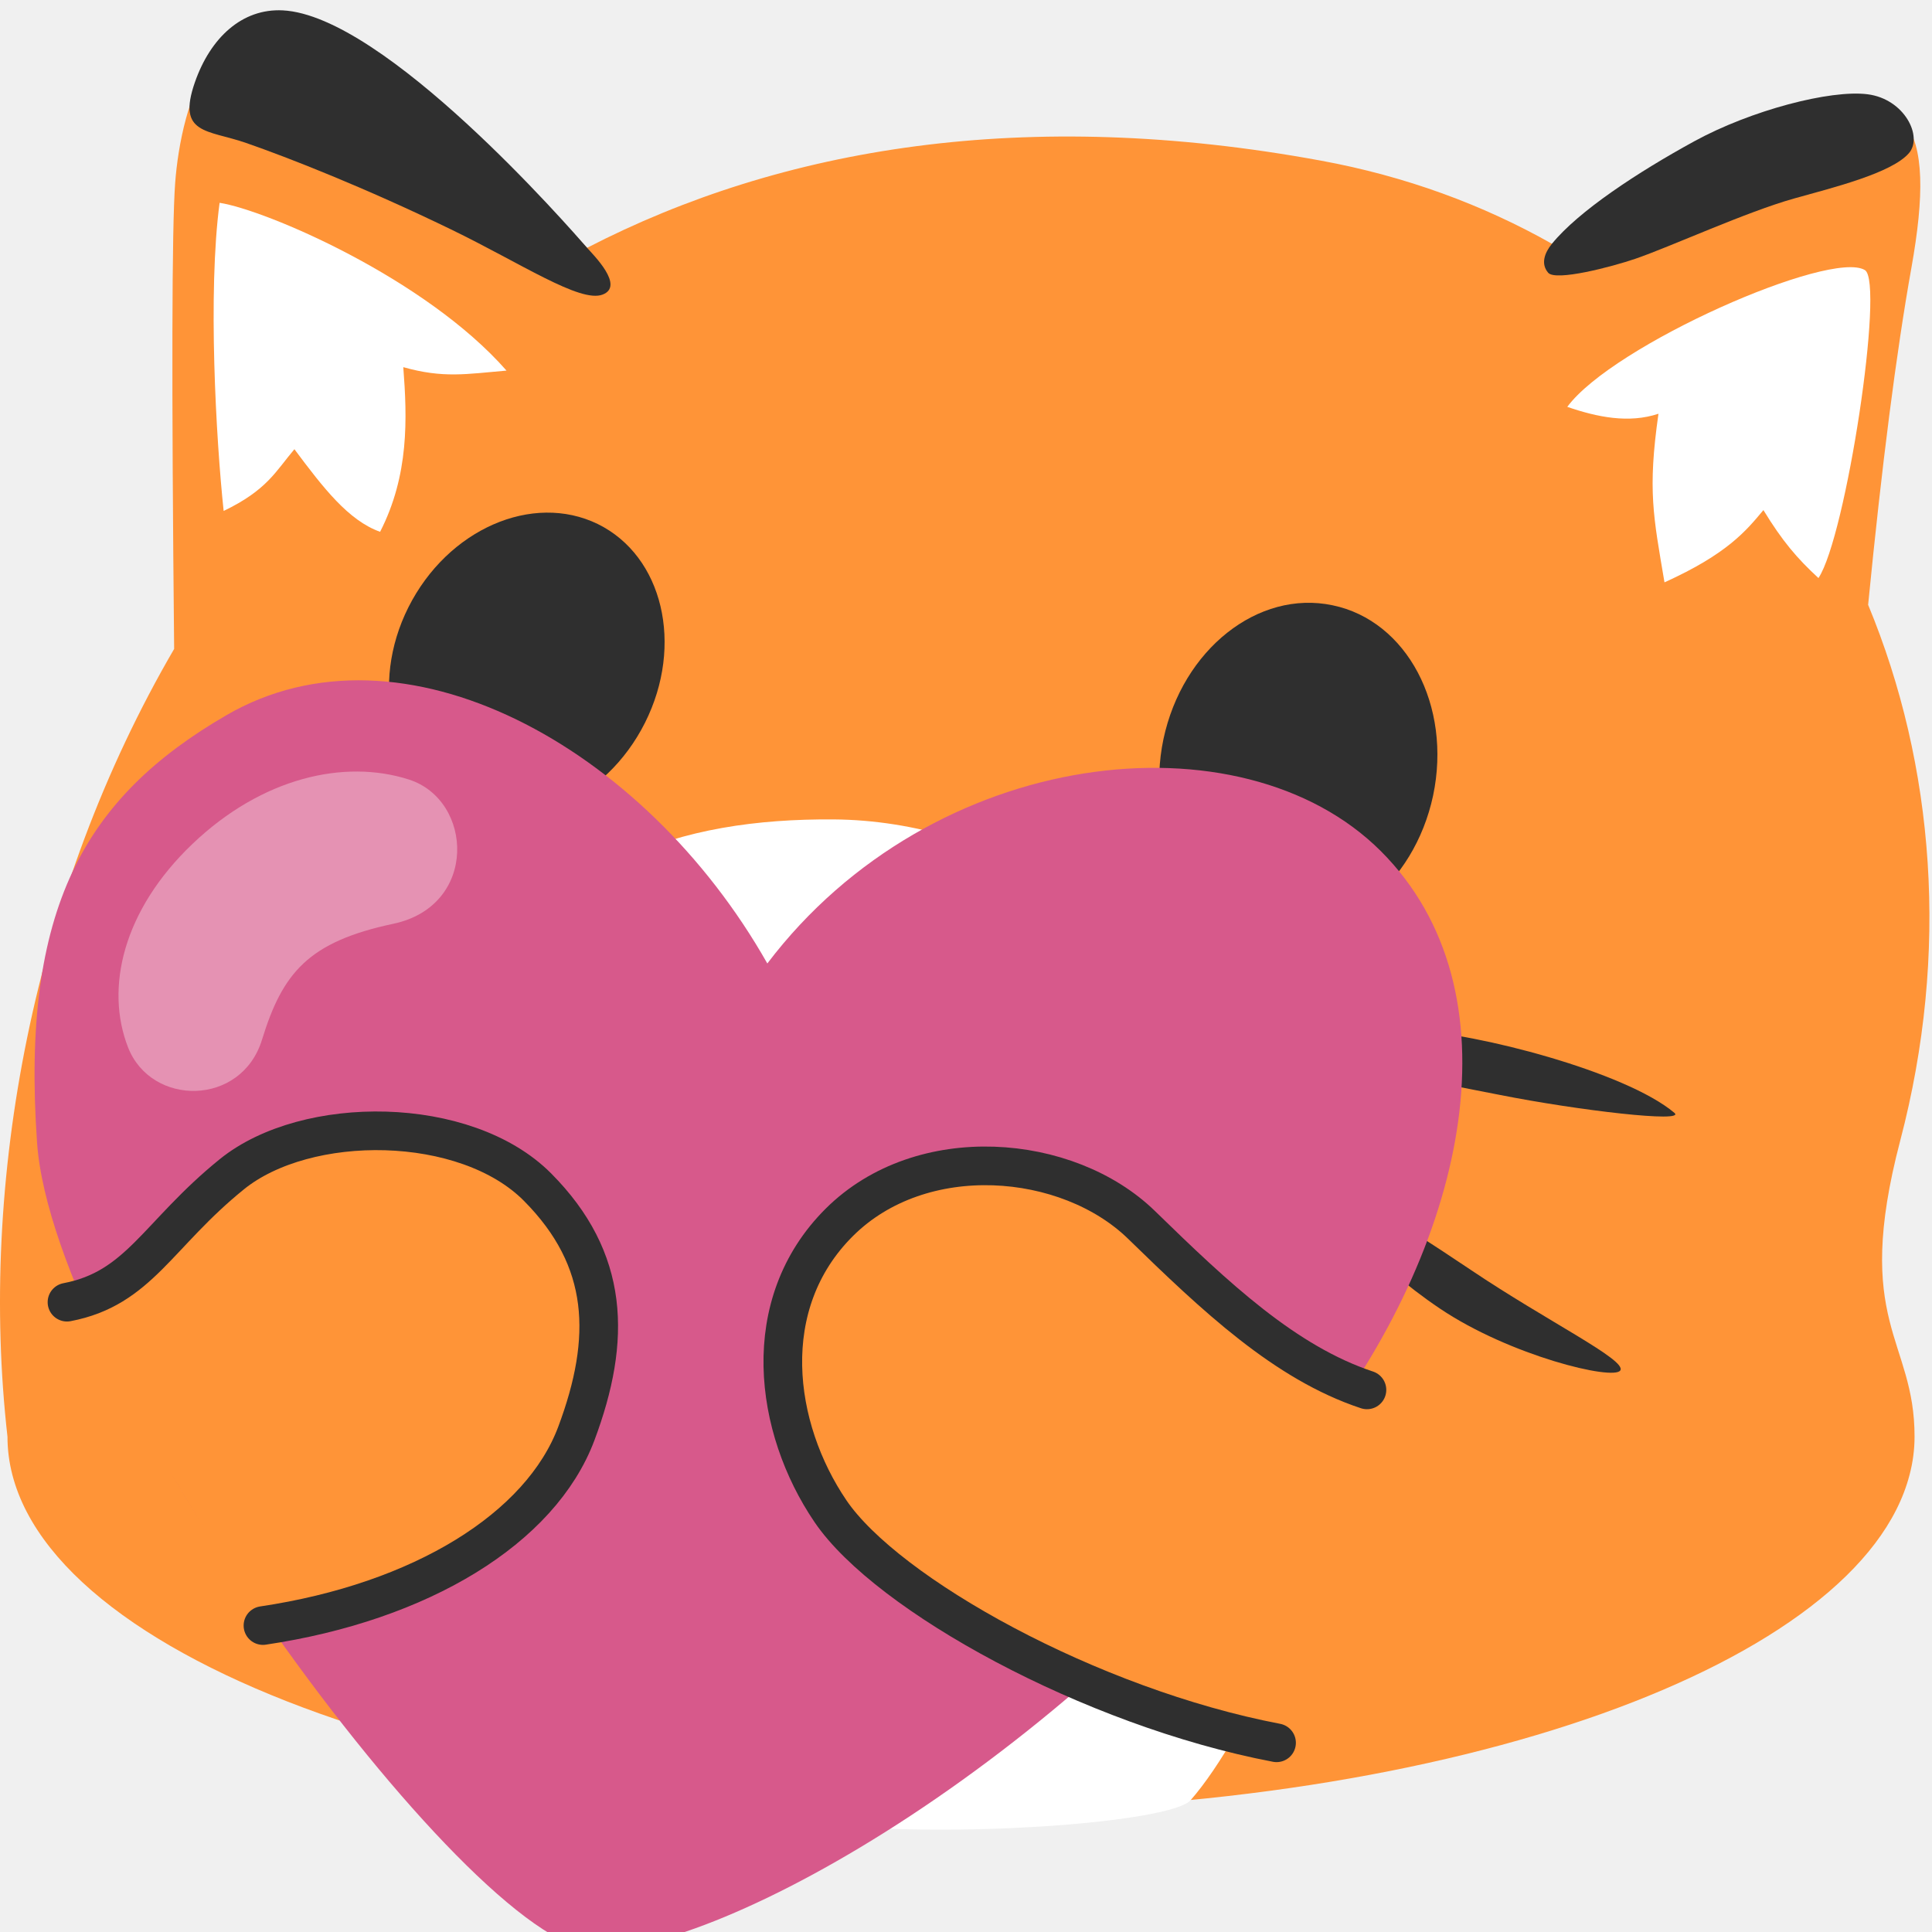
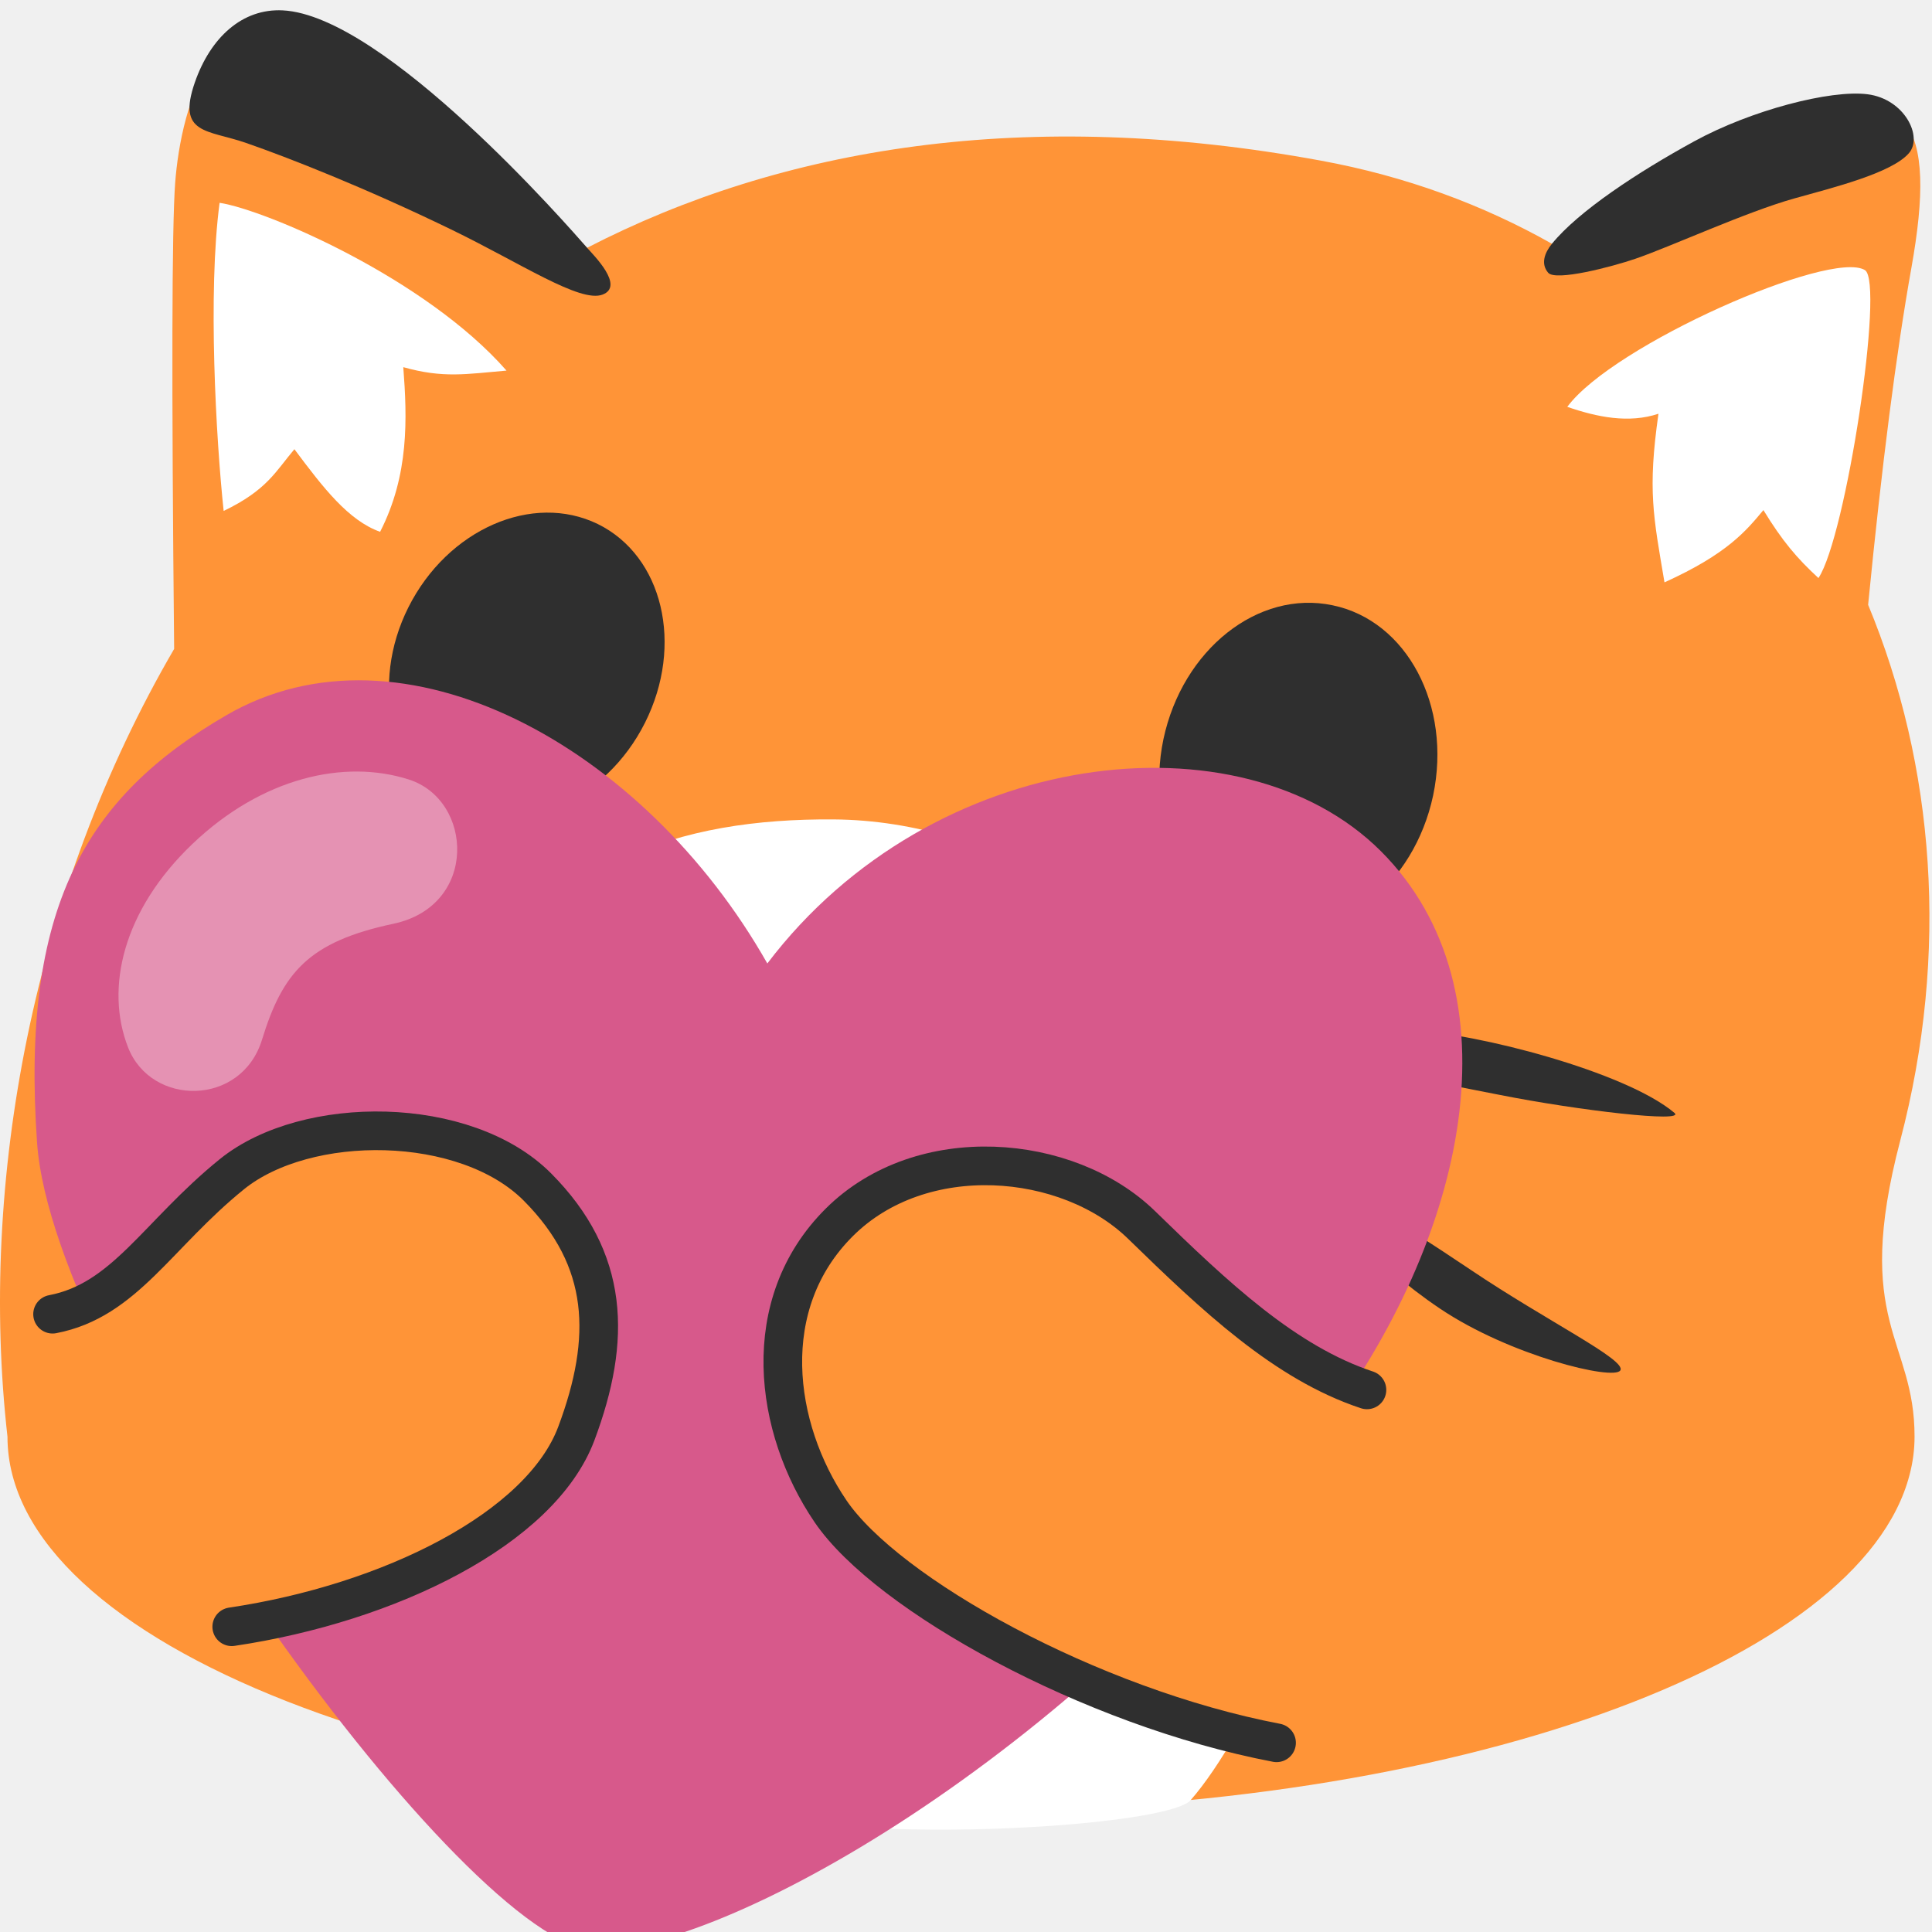
<svg xmlns="http://www.w3.org/2000/svg" width="128px" height="128px" viewBox="0 0 750 750" style="shape-rendering: geometricPrecision">
  <g id="foxcat-pink-heart">
    <g id="foxcatblob" transform="translate(0,8.508816)" fill="none">
      <g id="Body">
        <path id="body" fill="#ff9437" d="M227.907,87.691 C303.535,48.64 398.331,32.785 512.805,53.856 C545.561,59.865 575.596,70.937 602.463,86.121 C630.355,64.247 659.534,48.037 690,37.491 C742,19.491 752,39.491 742,95.491 C736.144,128.284 730.546,171.877 725.204,226.273 C751.04,288.613 756.818,361.338 737.696,434.165 C718.989,505.308 743.284,511.074 743.226,549.205 C743.226,554.207 742.578,559.15 741.284,564.034 C722.342,637.236 564.748,694.491 373.093,694.491 C168.614,694.491 2.902,629.41 2.902,549.205 C-8.3,450.296 12.857,337.343 67.602,243.405 C66.574,140.127 66.707,79.822 68,62.491 C70.162,33.524 84,-23.509 137,10.491 C169.904,31.599 200.206,57.333 227.907,87.691 Z" />
        <path id="stomach-floof" fill="white" d="m 130.764,508.453 c 14.299,6.367 21.31,11.98 32.57,26.136 -13.297,-33.305 -14.393,-89.969 13.681,-144.854 32.913,-64.345 87.574,-80.551 146.506,-80.15 62.914,0.428 128.613,39.441 152.426,104.493 24.409,66.679 20.551,124.35 -0.489,142.28 21.226,-5.446 25.183,-7.569 38.938,-8.014 2.894,46.543 -29.825,116.329 -52.21,141.991 -6.785,7.779 -78.321,14.257 -134.308,10.153 -55.987,-4.103 -156.123,-20.307 -161.521,-30.73 -27.187,-52.497 -31.142,-104.123 -35.594,-161.305 z" />
        <path id="ear-floof-right" fill="white" d="m 86.821,189.842 c -2.952,-27.83 -6.196,-84.866 -1.572,-119.62 17.738,2.73 79.763,29.115 111.38,65.136 -15.75,1.353 -24.507,3.039 -40.071,-1.336 1.527,19.895 2.275,41.883 -9.003,63.919 -12.299,-4.394 -22.025,-17.019 -33.268,-32.068 -7.346,8.682 -10.584,15.833 -27.467,23.969 z" />
        <path id="ear-floof-left" fill="white" d="m 608.417,149.437 c 17.698,-24.043 102.243,-61.188 115.539,-53.095 7.68,4.675 -7.346,103.518 -18.032,119.546 -8.348,-7.68 -14.025,-14.359 -21.371,-26.38 -6.679,8.014 -14.025,17.03 -38.402,28.05 -4.341,-25.712 -6.578,-35.686 -2.337,-65.45 -11.539,3.824 -23.709,1.336 -35.396,-2.671 z" />
        <path id="ear-contour-right" fill="#2f2f2f" d="m 75.639,23.485 c -7.058,20.313 4.963,18.308 19.906,23.5 16.509,5.736 45.949,17.284 79.498,33.544 27.215,13.19 50.146,28.648 58.873,25.324 8.727,-3.324 -3.66,-15.471 -6.01,-18.162 C 220.881,79.646 149.297,-2.467 109.773,-4.484 94.005,-5.288 81.681,6.097 75.639,23.485 Z" />
        <path id="ear-contour-left" fill="#2f2f2f" d="m 600.991,97.362 c 2.929,3.431 24.868,-2.333 33.884,-5.427 13.65,-4.683 43.157,-18.233 61.621,-23.394 15.205,-4.25 37.864,-9.849 44.556,-17.605 5.516,-6.394 -1.717,-21.053 -16.119,-22.859 -14.402,-1.805 -45.166,6.196 -67.21,18.255 -22.043,12.059 -44.972,27.148 -55.26,39.789 -2.905,3.569 -4.401,7.81 -1.472,11.241 z" />
      </g>
      <g id="eyes" transform="translate(33,190.4912)">
        <path id="left-eye" d="m 523.331,109.834 c -7.4,34.708 -36.728,57.983 -65.513,51.959 -28.989,-6.093 -46.436,-39.157 -39.172,-73.865 7.4,-34.776 36.728,-58.051 65.649,-51.959 28.853,5.956 46.368,38.952 39.036,73.865 z" style="fill:#2f2f2f" />
        <path id="right-eye" d="M 125.552,36.727 C 140.801,6.428 173.708,-7.921 199.056,4.426 224.338,16.839 232.565,51.342 217.382,81.574 202.2,111.806 169.36,126.222 144.012,113.809 118.73,101.395 110.437,66.825 125.552,36.727 Z" style="fill:#2f2f2f" />
      </g>
      <g id="whiskers" transform="translate(33,190.4912)">
        <g transform="translate(0.391648,152.6595)" style="fill:#2f2f2f">
          <path id="Right-bottom-wisker" d="m 483.608,112.341 c 2.536,-3.92 24.188,8.94 54,29 29.812,20.06 60.606,34.972 58,39 -2.606,4.028 -42.805,-5.701 -70,-24 -27.195,-18.299 -44.536,-40.08 -42,-44 z" />
          <path id="Right-top-wisker" d="m 491.608,57.341 c -2,-6 -2,-10 23,-9 25,1 83,16 102,32 4.699,3.957 -37.129,-0.875 -68,-7 -30.871,-6.125 -55,-10 -57,-16 z" />
          <path id="Left-bottom-wisker" d="m 117.608,60.341 c -19,21 -52,36 -84,53 -32,17 -49.439,8.263 -14,-13 35.439,-21.263 84,-43 98,-40 z" />
          <path id="Left-top-wisker" d="M 122.608,0.341 C 69.608,-1.659 15.608,5.341 6.608,16.341 c 0,3.438 103,3 116,0 13,-3 8.636,-15.674 0,-16 z" />
        </g>
      </g>
      <g id="mouth" transform="translate(33,190.4912)">
        <path d="m 196,176 c 13.333,47.333 23,71.333 29,72 6,0.667 26.667,-18 62,-56 27.333,46 43.667,71.333 49,76 5.333,4.667 28,-15.667 68,-61" style="stroke:#2f2f2f;stroke-width:30;stroke-linecap:round;stroke-linejoin:round" />
      </g>
      <g>
        <g transform="translate(13 255)">
          <path fill="#D7598B" d="M523.079 66.934c54.087 54.088 33.802 149.947-23.638 225.507C403 420 266 495 217.379 493.369c-48.621-1.631-209.603-222.173-215.99-313.27C-5 89 20 46 74.858 14.147 142.991-25.411 237 26 284.876 110.508 349 26 468.99 12.847 523.079 66.934z" />
        </g>
        <path d="M74.715 319.095c-27.016 25.776-34 56-25 79s44 23 52-3 18-38 51-45 31-48 6-56-56.985-.776-84 25z" fill-opacity=".34" fill="#FFF" />
      </g>
      <g>
-         <path id="right-arm" fill="#ff9437" stroke="#2f2f2f" stroke-width="15" stroke-linecap="round" stroke-linejoin="round" d="m 26,497 c 28,-5.333 35.081,-26.258 64,-49.667 28.919,-23.409 90.773,-23.093 118.676,5.004 27.903,28.098 28.852,58.816 15.051,95.66 -13.801,36.844 -60.285,65.408 -121.648,74.534" />
+         <path id="right-arm" fill="#ff9437" stroke="#2f2f2f" stroke-width="15" stroke-linecap="round" stroke-linejoin="round" d="m 20.407,501.661 c 28,-5.333 40.674,-30.919 69.593,-54.329 28.919,-23.409 90.773,-23.093 118.676,5.004 27.903,28.098 28.852,58.816 15.051,95.66 -13.801,36.844 -72.404,65.874 -133.767,75" />
        <path id="left-arm" fill="#ff9437" stroke="#2f2f2f" stroke-width="15" stroke-linecap="round" stroke-linejoin="round" d="m 530.651,531.043 c -31.778,-10.528 -58.849,-36.117 -87.498,-64.032 -28.649,-27.915 -85.442,-32.761 -117.343,-0.997 -31.901,31.764 -25.384,79.793 -3.422,112.119 21.962,32.326 100.915,76.118 173.169,89.911" />
      </g>
    </g>
  </g>
</svg>
